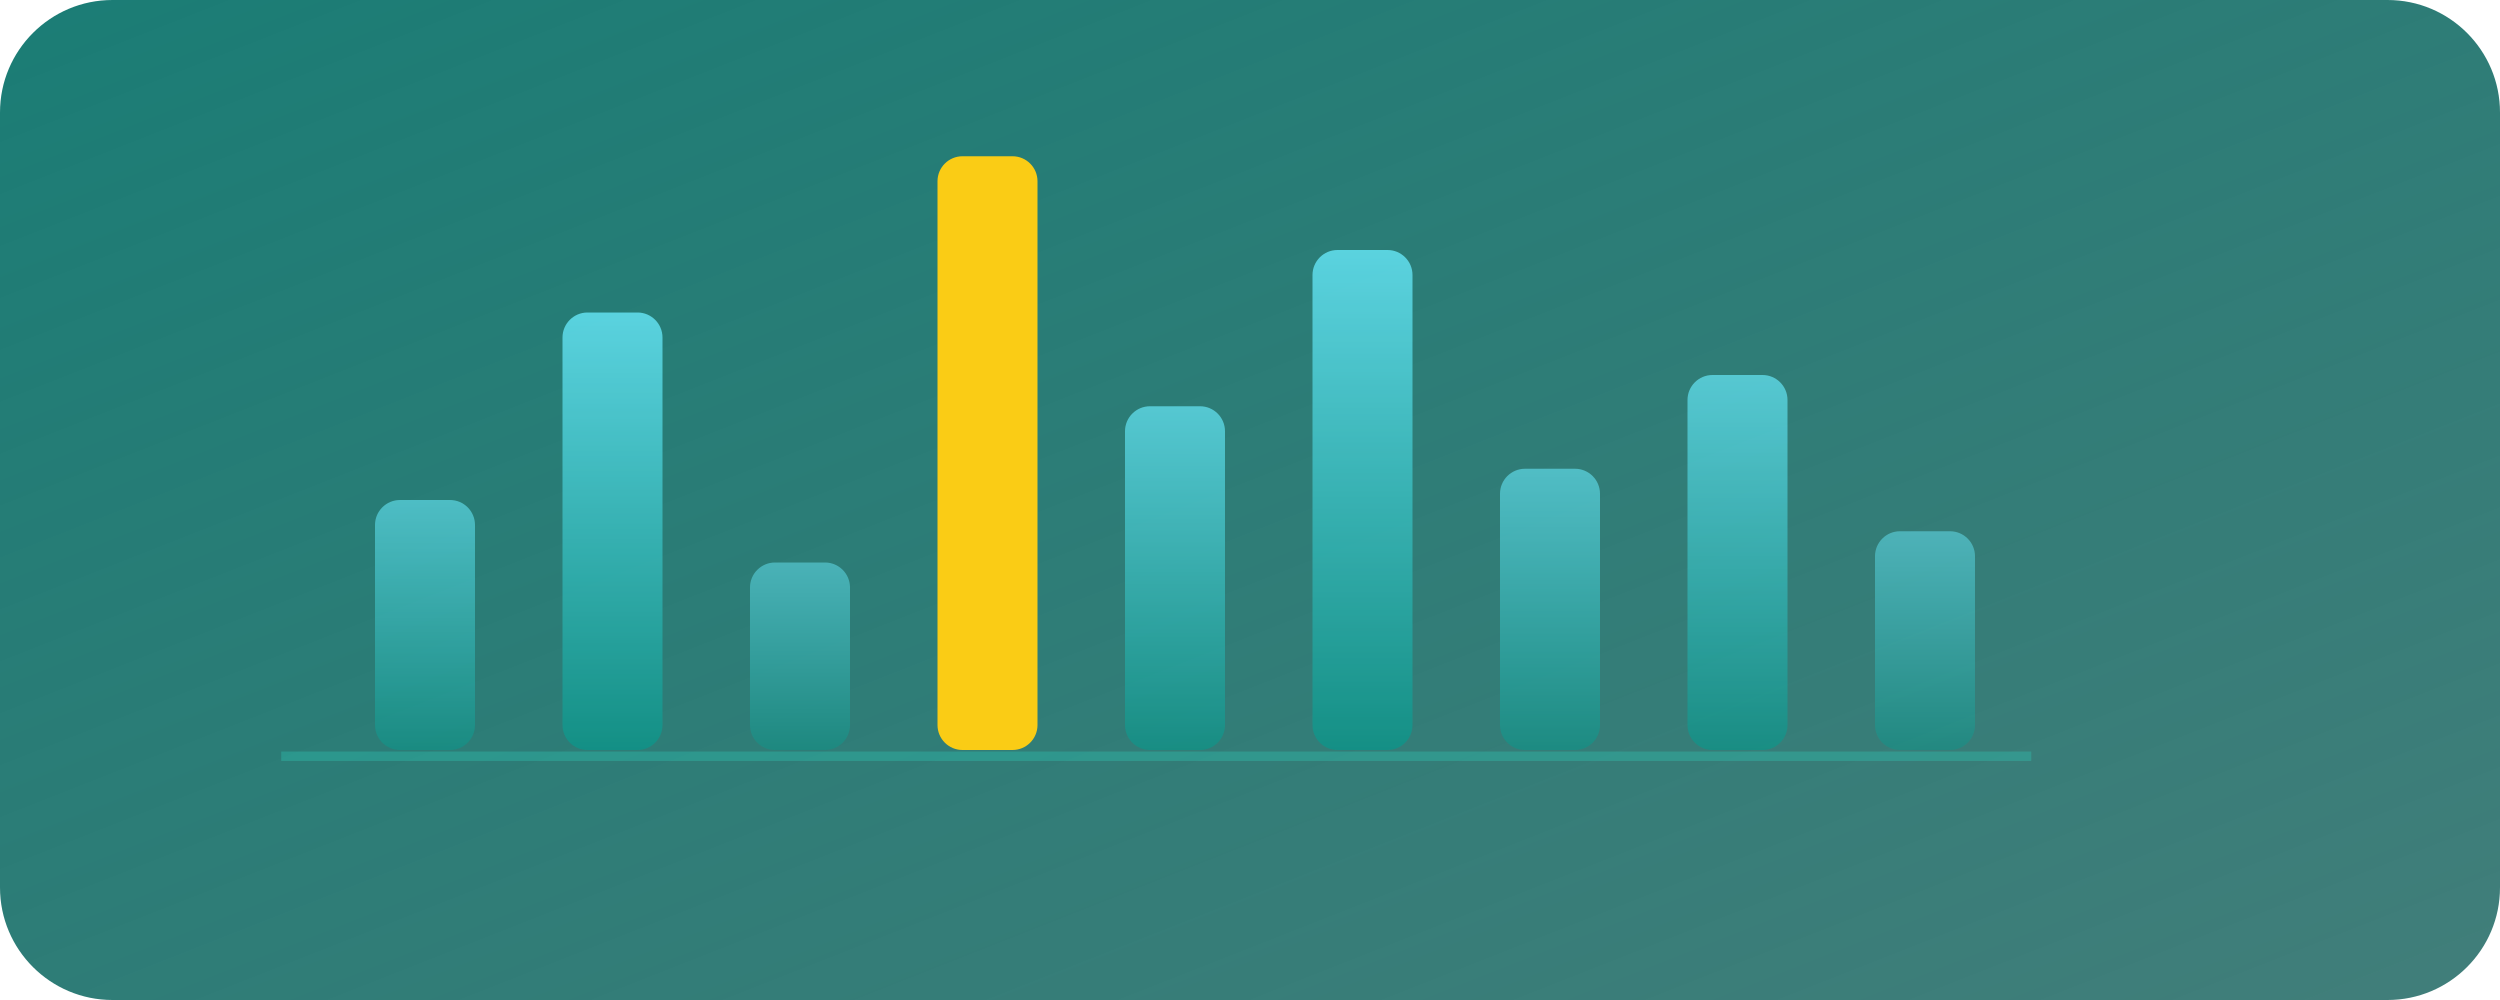
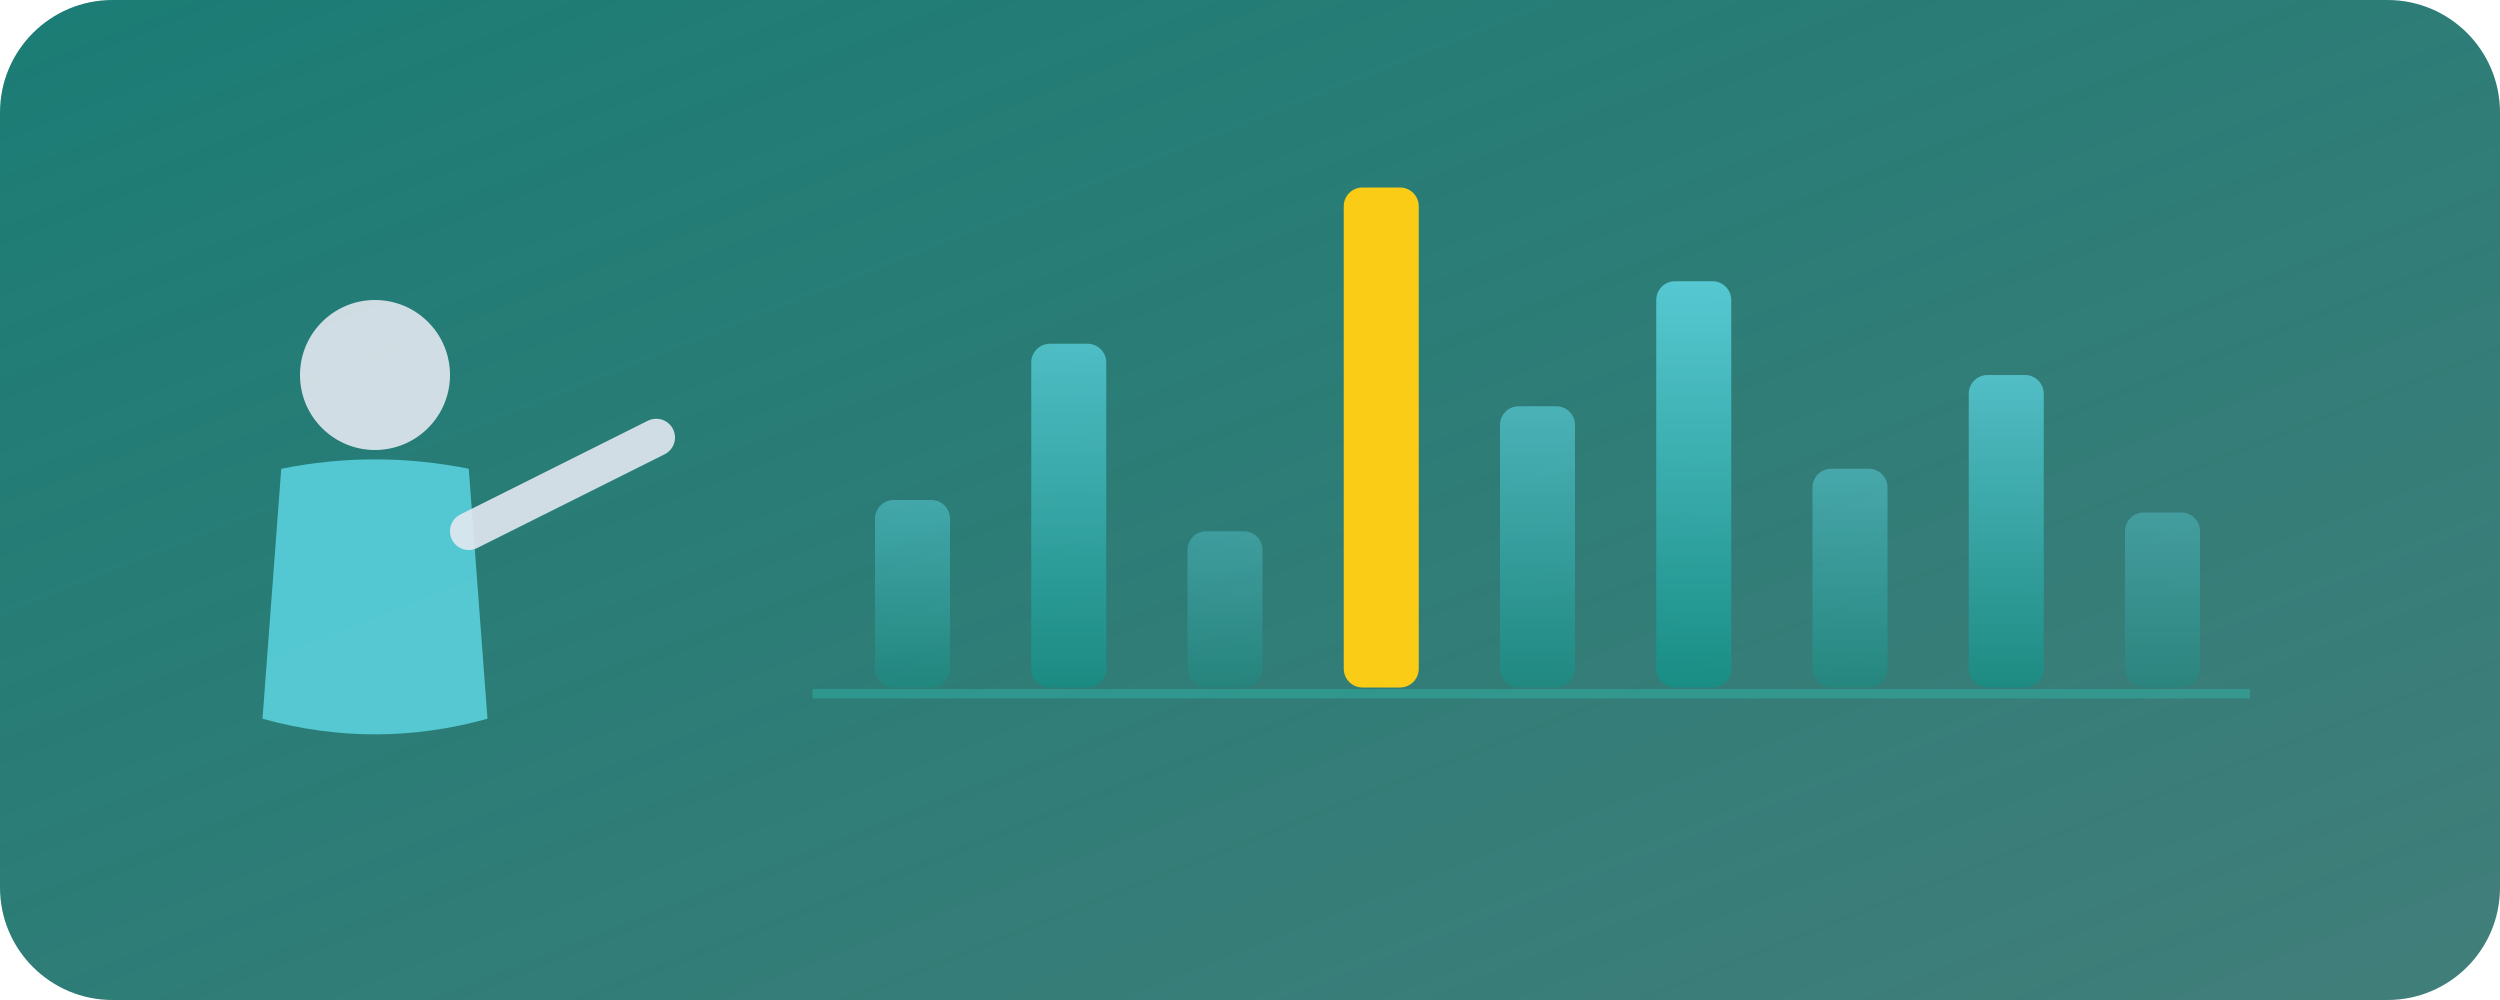
<svg xmlns="http://www.w3.org/2000/svg" viewBox="0 0 400 160" width="100%" height="160">
  <defs>
    <linearGradient id="analytics-grad" x1="0%" y1="0%" x2="100%" y2="100%">
      <stop offset="0%" stop-color="#0f766e" stop-opacity="0.95" />
      <stop offset="100%" stop-color="#115e59" stop-opacity="0.8" />
    </linearGradient>
    <linearGradient id="bar-gradient" x1="0%" y1="100%" x2="0%" y2="0%">
      <stop offset="0%" stop-color="#0d9488" />
      <stop offset="100%" stop-color="#67e8f9" />
    </linearGradient>
  </defs>
  <rect width="100%" height="100%" rx="18" fill="url(#analytics-grad)" />
-   <g transform="translate(60, 120)">
-     <rect x="0" y="-40" width="16" height="40" rx="4" fill="url(#bar-gradient)" opacity="0.6" />
-     <rect x="30" y="-70" width="16" height="70" rx="4" fill="url(#bar-gradient)" opacity="0.8" />
-     <rect x="60" y="-30" width="16" height="30" rx="4" fill="url(#bar-gradient)" opacity="0.5" />
-     <rect x="90" y="-95" width="16" height="95" rx="4" fill="#facc15" />
-     <rect x="120" y="-55" width="16" height="55" rx="4" fill="url(#bar-gradient)" opacity="0.7" />
-     <rect x="150" y="-80" width="16" height="80" rx="4" fill="url(#bar-gradient)" opacity="0.8" />
-     <rect x="180" y="-45" width="16" height="45" rx="4" fill="url(#bar-gradient)" opacity="0.6" />
-     <rect x="210" y="-60" width="16" height="60" rx="4" fill="url(#bar-gradient)" opacity="0.7" />
-     <rect x="240" y="-35" width="16" height="35" rx="4" fill="url(#bar-gradient)" opacity="0.5" />
+   <g transform="translate(40, 40)">
+     <circle cx="20" cy="20" r="12" fill="#e2e8f0" opacity="0.9" />
+     <path d="M 5 35 Q 20 32 35 35 L 38 75 Q 20 80 2 75 Z" fill="#67e8f9" opacity="0.7" />
+     <path d="M 35 45 L 65 30" stroke="#e2e8f0" stroke-width="6" stroke-linecap="round" opacity="0.9" />
  </g>
-   <line x1="45" y1="121" x2="325" y2="121" stroke="#2dd4bf" stroke-width="1.5" opacity="0.3" />
+   <g transform="translate(140, 110)">
+     <rect x="0" y="-30" width="12" height="30" rx="3" fill="url(#bar-gradient)" opacity="0.4" />
+     <rect x="25" y="-55" width="12" height="55" rx="3" fill="url(#bar-gradient)" opacity="0.6" />
+     <rect x="50" y="-25" width="12" height="25" rx="3" fill="url(#bar-gradient)" opacity="0.3" />
+     <rect x="75" y="-80" width="12" height="80" rx="3" fill="#facc15" />
+     <rect x="100" y="-45" width="12" height="45" rx="3" fill="url(#bar-gradient)" opacity="0.5" />
+     <rect x="125" y="-65" width="12" height="65" rx="3" fill="url(#bar-gradient)" opacity="0.7" />
+     <rect x="150" y="-35" width="12" height="35" rx="3" fill="url(#bar-gradient)" opacity="0.4" />
+     <rect x="175" y="-50" width="12" height="50" rx="3" fill="url(#bar-gradient)" opacity="0.6" />
+     <rect x="200" y="-28" width="12" height="28" rx="3" fill="url(#bar-gradient)" opacity="0.3" />
+   </g>
+   <line x1="130" y1="111" x2="360" y2="111" stroke="#2dd4bf" stroke-width="1.5" opacity="0.3" />
</svg>
